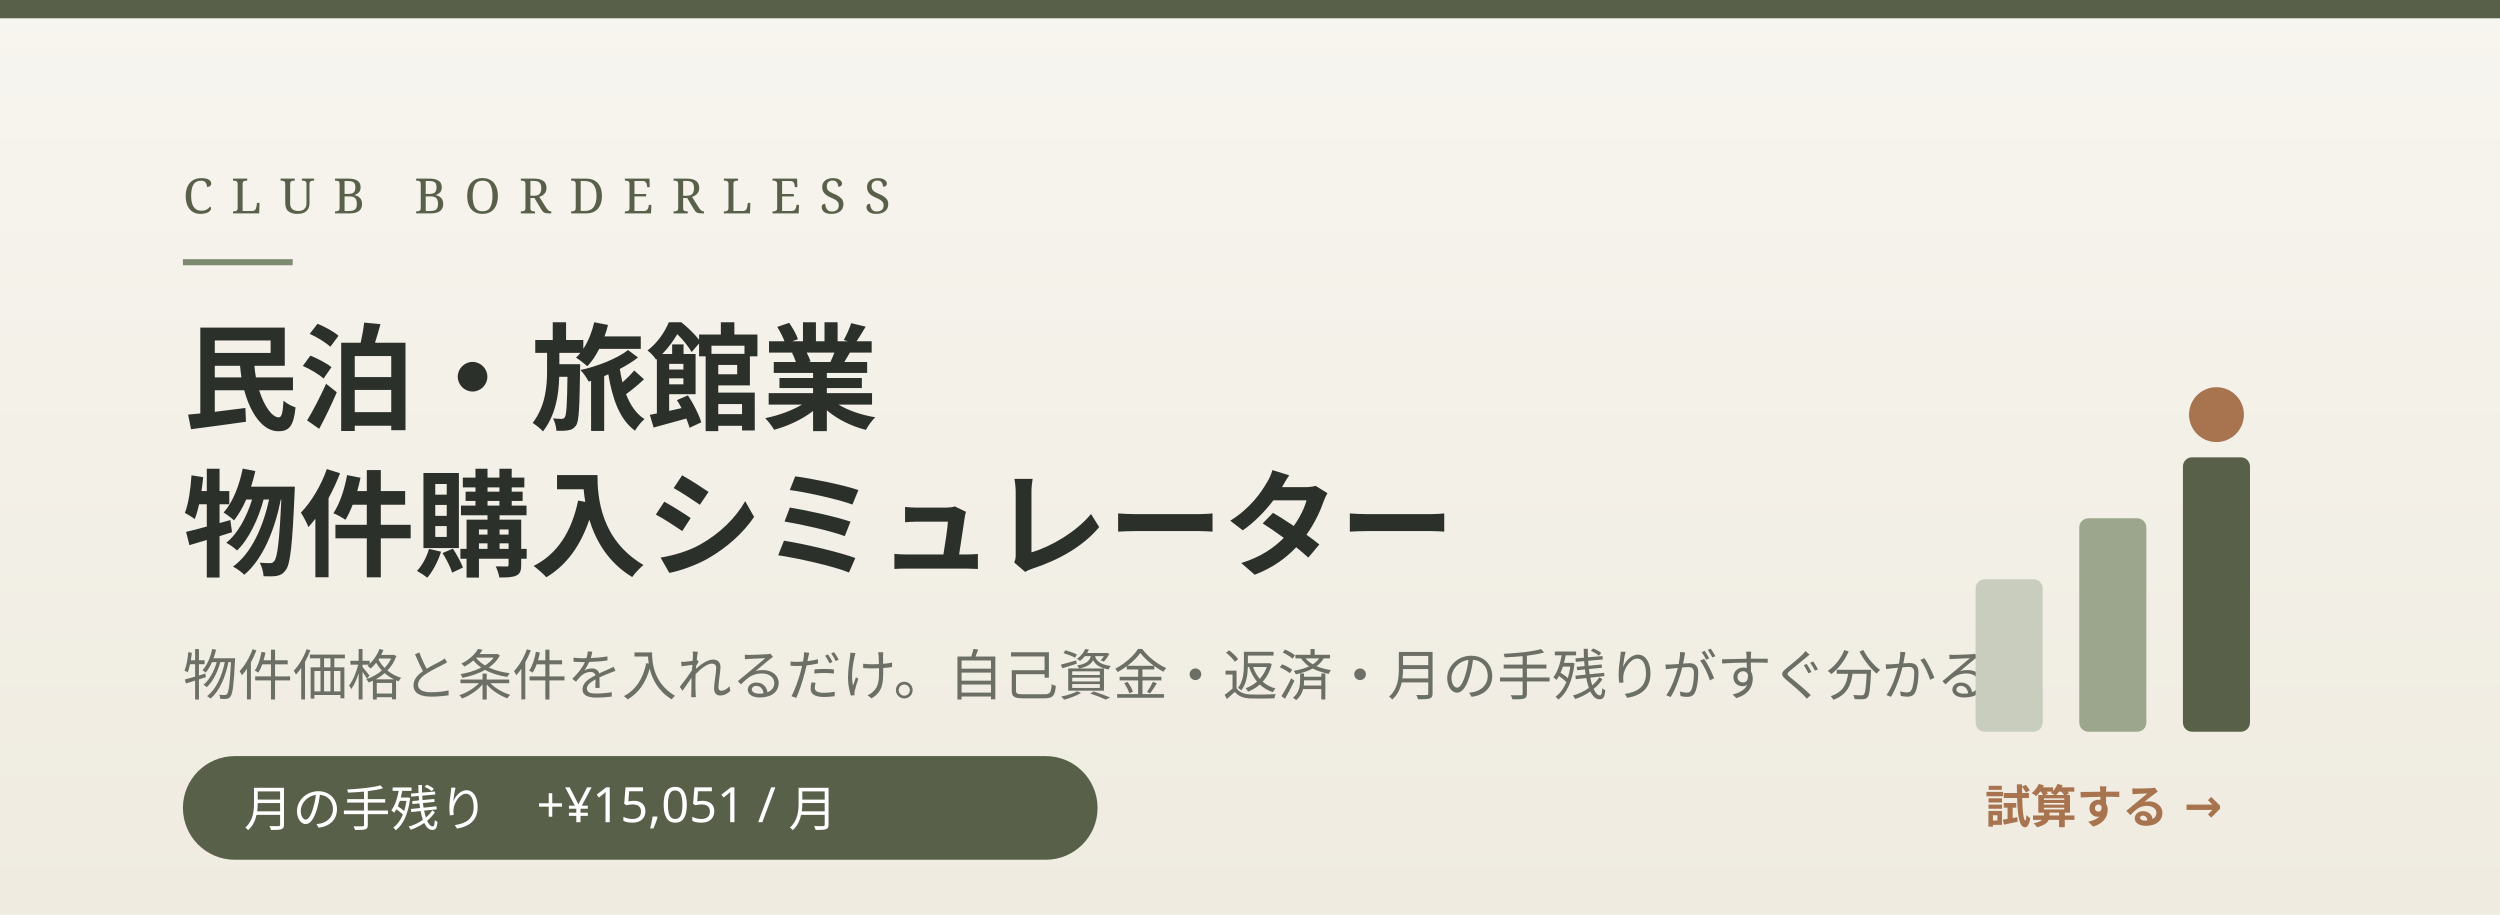
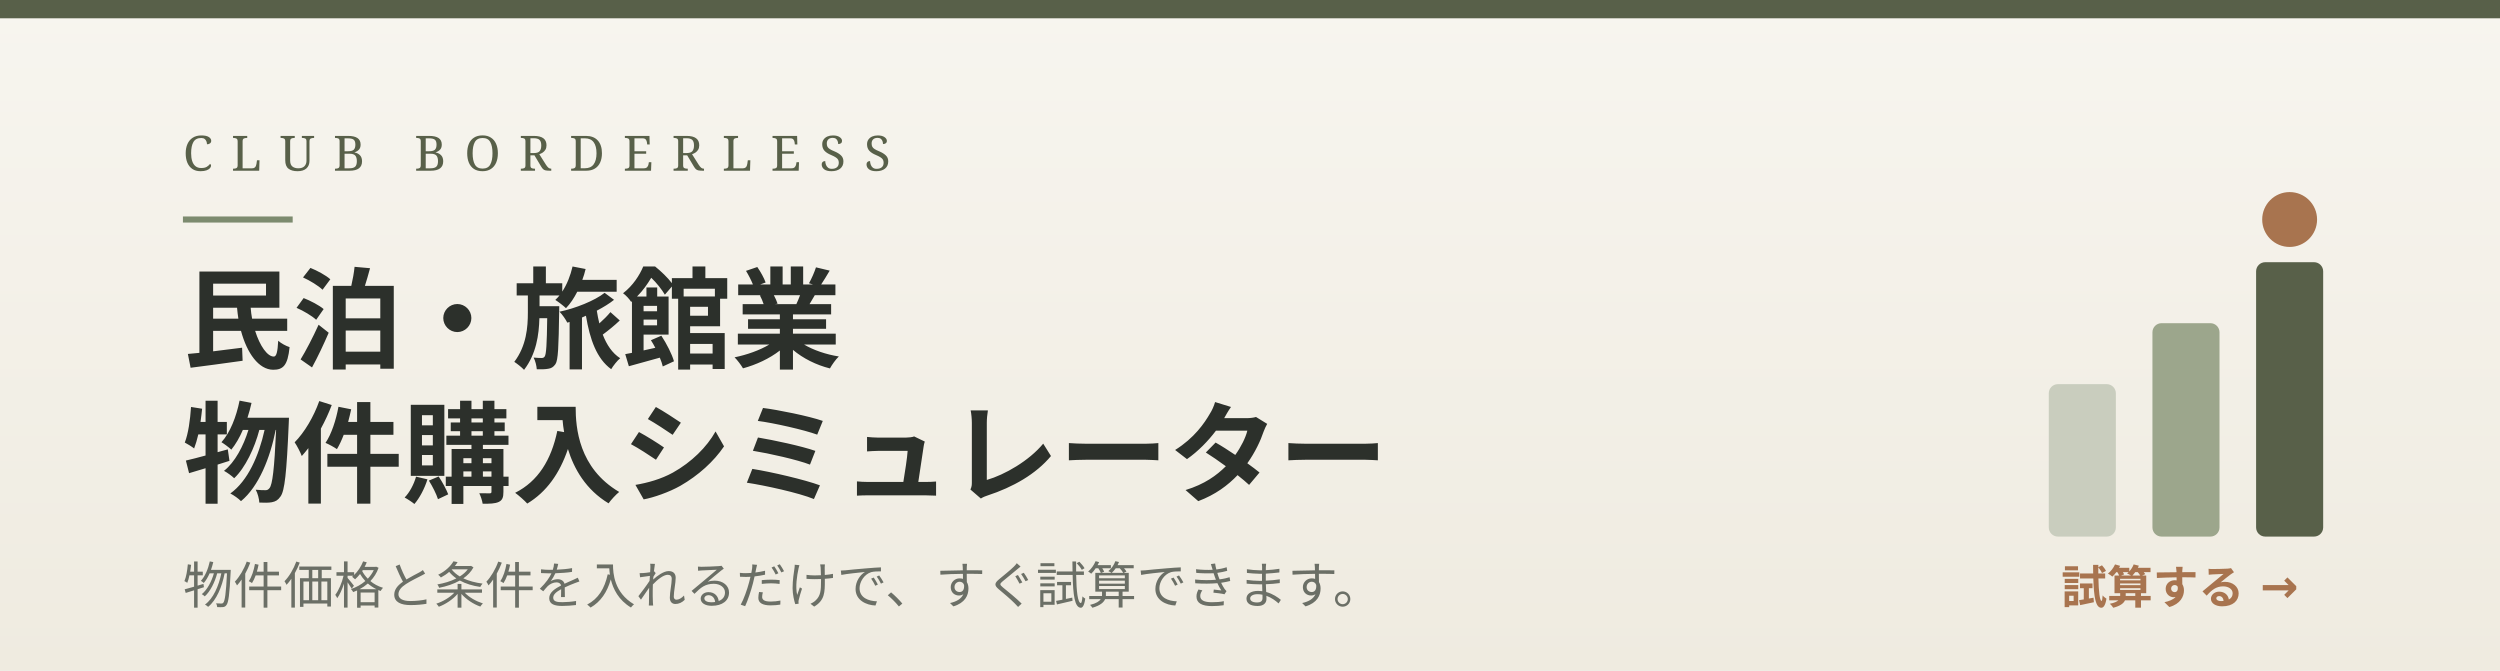
- <svg xmlns="http://www.w3.org/2000/svg" viewBox="0 0 820 300" font-family="'Noto Serif JP','Hiragino Mincho ProN',serif">
+ <svg xmlns="http://www.w3.org/2000/svg" viewBox="0 0 820 220" font-family="'Noto Serif JP','Hiragino Mincho ProN',serif">
  <defs>
    <linearGradient id="bg" x1="0" y1="0" x2="0" y2="1">
      <stop offset="0" stop-color="#F7F5EF" />
      <stop offset="1" stop-color="#EFEBE0" />
    </linearGradient>
  </defs>
-   <rect width="820" height="300" fill="url(#bg)" />
+   <rect width="820" height="220" fill="url(#bg)" />
  <rect x="0" y="0" width="820" height="6" fill="#586049" />
-   <text x="60" y="70" font-size="16" letter-spacing="6" fill="#586049" font-weight="500">CLUB BORDERLESS</text>
-   <line x1="60" y1="86" x2="96" y2="86" stroke="#7C8B6F" stroke-width="2" />
-   <text x="60" y="138" font-size="38" fill="#2C302B" font-weight="600">民泊・旅館業</text>
-   <text x="60" y="186" font-size="38" fill="#2C302B" font-weight="600">物件購入シミュレーター</text>
-   <text x="60" y="228" font-size="18" fill="#6B6F66" font-family="'Noto Sans JP',sans-serif">物件価格と条件を入れるだけ。自己資金・返済・月の手残りがすぐ分かる。</text>
-   <rect x="60" y="248" width="300" height="34" rx="17" fill="#586049" />
-   <text x="80" y="271" font-size="16" fill="#FFFFFF" font-family="'Noto Sans JP',sans-serif">月の手残り　+¥15,051 / 月</text>
-   <g transform="translate(648,150)">
+   <text x="60" y="56" font-size="16" letter-spacing="6" fill="#586049" font-weight="500">CLUB BORDERLESS</text>
+   <line x1="60" y1="72" x2="96" y2="72" stroke="#7C8B6F" stroke-width="2" />
+   <text x="60" y="118" font-size="36" fill="#2C302B" font-weight="600">民泊・旅館業</text>
+   <text x="60" y="162" font-size="36" fill="#2C302B" font-weight="600">物件購入シミュレーター</text>
+   <text x="60" y="198" font-size="16.5" fill="#6B6F66" font-family="'Noto Sans JP',sans-serif">物件価格と条件を入れるだけで、すぐ試算できます。</text>
+   <g transform="translate(672,86)">
    <rect x="0" y="40" width="22" height="50" rx="3" fill="#C9CDBE" />
    <rect x="34" y="20" width="22" height="70" rx="3" fill="#9CA68C" />
    <rect x="68" y="0" width="22" height="90" rx="3" fill="#586049" />
    <circle cx="79" cy="-14" r="9" fill="#A8744F" />
  </g>
-   <text x="690" y="270" font-size="15" fill="#A8744F" font-family="'Noto Sans JP',sans-serif" font-weight="700" text-anchor="middle">試算する →</text>
+   <text x="715" y="198" font-size="15" fill="#A8744F" font-family="'Noto Sans JP',sans-serif" font-weight="700" text-anchor="middle">試算する →</text>
</svg>
